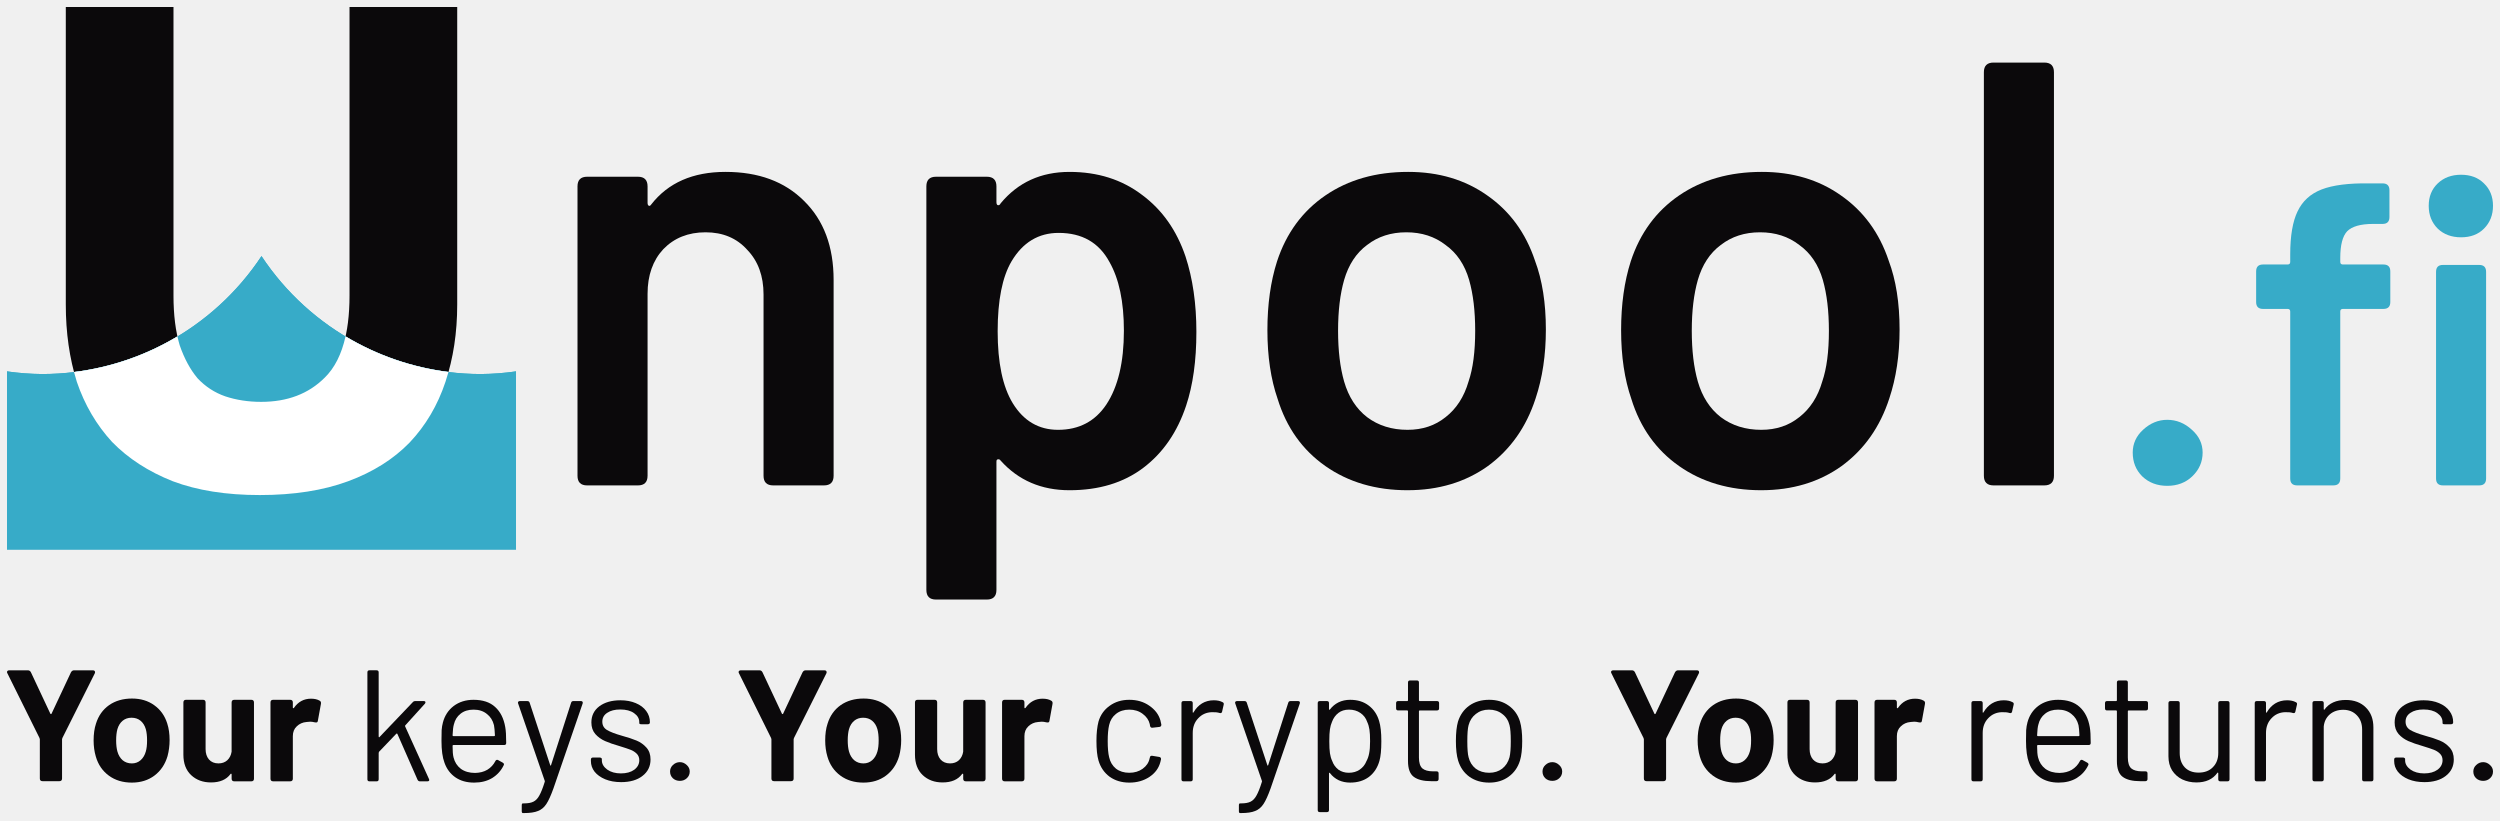
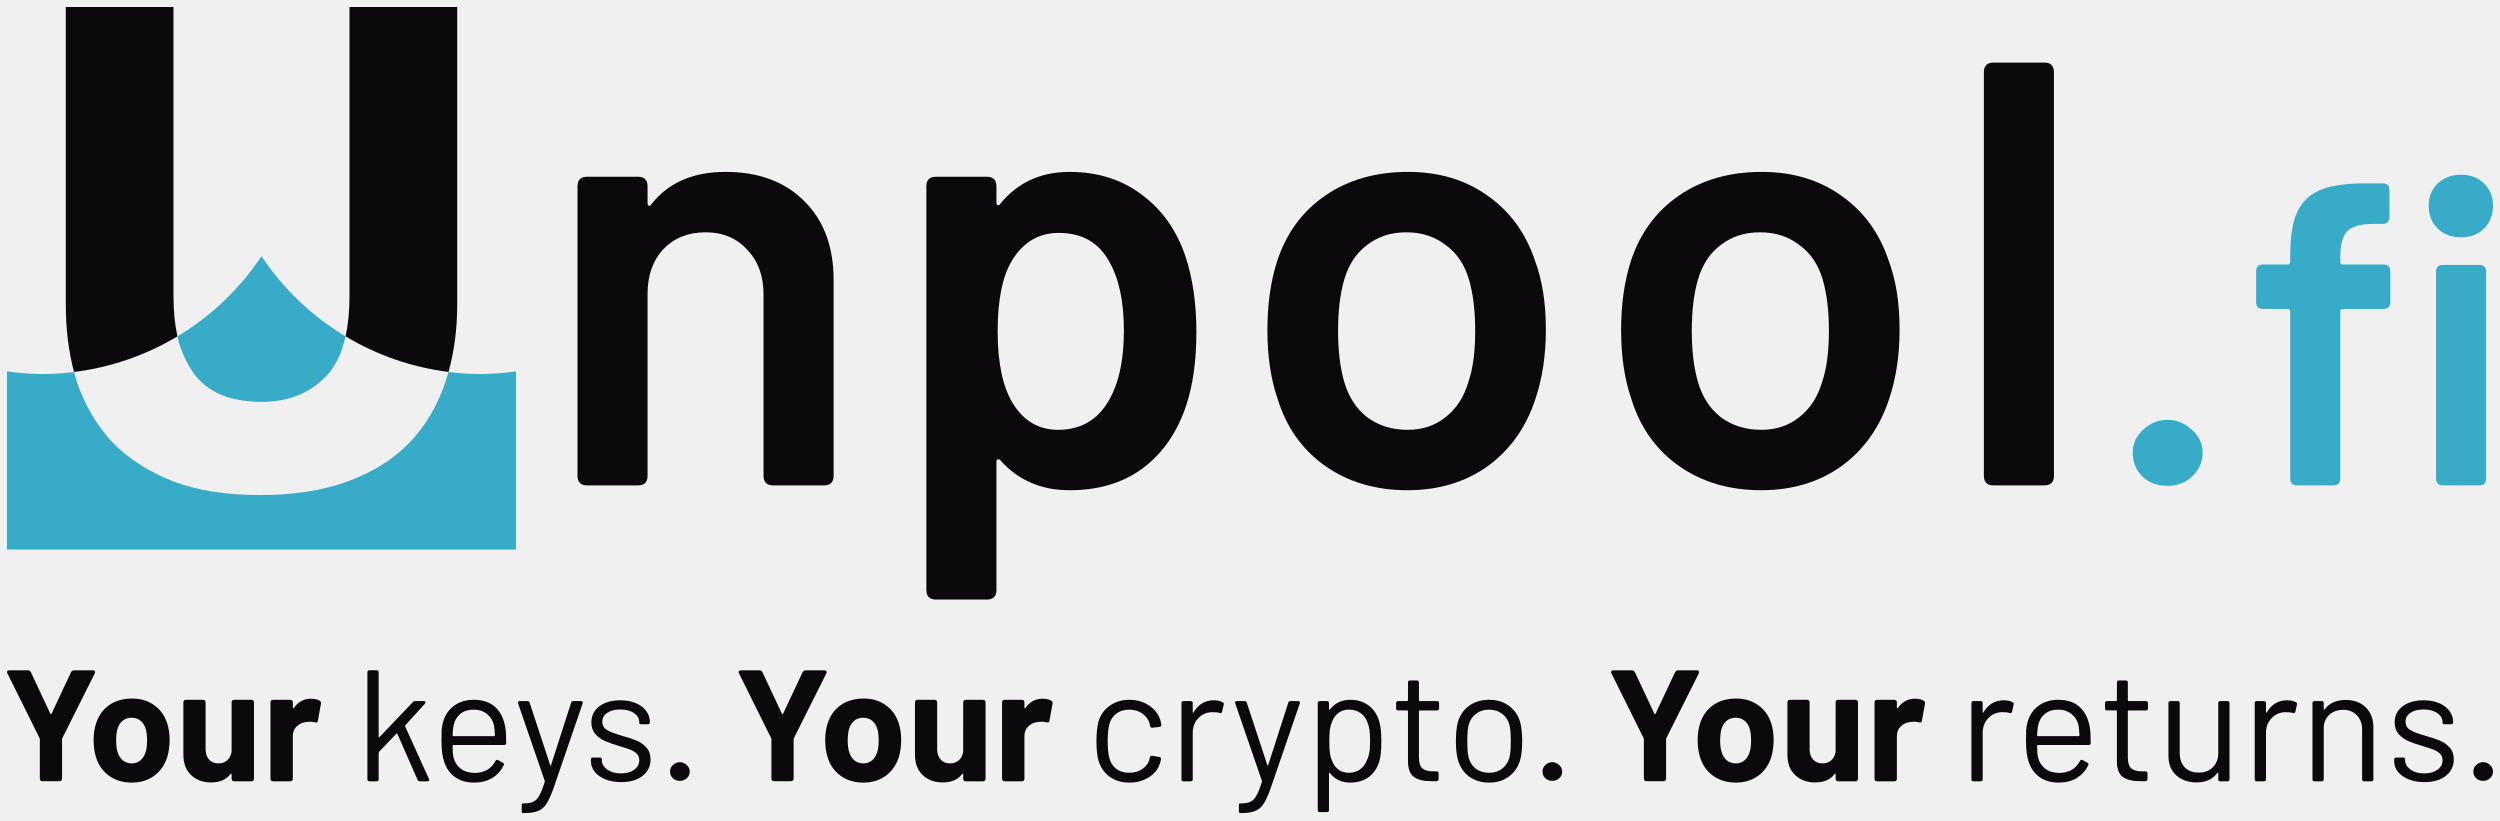
<svg xmlns="http://www.w3.org/2000/svg" width="357.207mm" height="117.173mm" viewBox="0 0 357.207 117.173" version="1.1" id="svg25743">
  <defs id="defs25740" />
-   <path d="m 37.117,70.736 q -7.2,0 -12.428,-1.973 -5.228,-2.071 -8.68,-5.622 -3.354,-3.65 -5.03,-8.581 -1.578,-5.03 -1.578,-11.047 V 1 h 15.387 v 41.23 q 0,4.143 0.888,7.102 0.986,2.86 2.565,4.735 1.677,1.775 3.945,2.565 2.367,0.789 5.129,0.789 5.622,0 9.075,-3.452 3.551,-3.452 3.551,-11.738 V 1 h 15.387 v 42.512 q 0,6.017 -1.677,11.047 -1.677,5.03 -5.129,8.68 -3.452,3.551 -8.779,5.524 -5.326,1.973 -12.625,1.973 z" style="font-size:98.636px;line-height:1.25;font-family:Ubuntu;-inkscape-font-specification:Ubuntu;letter-spacing:4.932px;stroke-width:0.273;fill:#0b090b;fill-opacity:1" id="path25942" />
  <path d="m 103.66,24.561 q 7.077,0 11.22,4.143 4.229,4.143 4.229,11.306 v 27.964 q 0,1.381 -1.381,1.381 h -7.25 q -1.381,0 -1.381,-1.381 v -25.892 q 0,-3.97 -2.33,-6.387 -2.244,-2.503 -5.955,-2.503 -3.711,0 -6.042,2.417 -2.244,2.417 -2.244,6.387 v 25.979 q 0,1.381 -1.381,1.381 h -7.25 q -1.381,0 -1.381,-1.381 V 26.633 q 0,-1.381 1.381,-1.381 h 7.25 q 1.381,0 1.381,1.381 v 2.33 q 0,0.345 0.173,0.432 0.173,0.086 0.345,-0.173 3.625,-4.661 10.616,-4.661 z" style="font-weight:600;font-size:86.307px;line-height:1.25;font-family:Barlow;-inkscape-font-specification:'Barlow Semi-Bold';letter-spacing:2.466px;stroke-width:0.273;fill:#0b090b;fill-opacity:1" id="path25944" />
  <path d="m 169.389,36.644 q 1.554,4.747 1.554,10.788 0,6.128 -1.467,10.53 -1.899,5.696 -6.128,8.89 -4.229,3.193 -10.53,3.193 -6.042,0 -9.839,-4.229 -0.173,-0.259 -0.432,-0.173 -0.173,0 -0.173,0.345 v 18.297 q 0,1.381 -1.381,1.381 h -7.25 q -1.381,0 -1.381,-1.381 V 26.633 q 0,-1.381 1.381,-1.381 h 7.25 q 1.381,0 1.381,1.381 v 2.244 q 0,0.345 0.173,0.432 0.259,0.086 0.432,-0.259 3.711,-4.488 9.839,-4.488 6.042,0 10.357,3.28 4.315,3.193 6.214,8.803 z m -11.306,21.145 q 2.503,-3.798 2.503,-10.53 0,-6.214 -2.071,-9.839 -2.244,-4.143 -7.25,-4.143 -4.315,0 -6.732,4.056 -1.985,3.366 -1.985,10.012 0,6.732 2.158,10.271 2.33,3.798 6.473,3.798 4.488,0 6.905,-3.625 z" style="font-weight:600;font-size:86.307px;line-height:1.25;font-family:Barlow;-inkscape-font-specification:'Barlow Semi-Bold';letter-spacing:2.466px;stroke-width:0.273;fill:#0b090b;fill-opacity:1" id="path25946" />
  <path d="m 201.113,70.045 q -6.818,0 -11.738,-3.452 -4.92,-3.452 -6.818,-9.58 -1.467,-4.229 -1.467,-9.839 0,-5.524 1.381,-9.839 1.985,-6.042 6.905,-9.408 4.92,-3.366 11.824,-3.366 6.559,0 11.306,3.366 4.833,3.366 6.818,9.321 1.554,4.143 1.554,9.839 0,5.437 -1.467,9.839 -1.985,6.128 -6.818,9.666 -4.833,3.452 -11.479,3.452 z m 0,-8.631 q 3.193,0 5.437,-1.812 2.33,-1.812 3.28,-5.092 0.949,-2.762 0.949,-7.25 0,-4.229 -0.863,-7.25 -0.949,-3.28 -3.366,-5.006 -2.33,-1.812 -5.61,-1.812 -3.28,0 -5.61,1.812 -2.33,1.726 -3.28,5.006 -0.863,3.021 -0.863,7.25 0,4.229 0.863,7.25 0.949,3.28 3.28,5.092 2.417,1.812 5.783,1.812 z" style="font-weight:600;font-size:86.307px;line-height:1.25;font-family:Barlow;-inkscape-font-specification:'Barlow Semi-Bold';letter-spacing:2.466px;stroke-width:0.273;fill:#0b090b;fill-opacity:1" id="path25948" />
  <path d="m 251.652,70.045 q -6.818,0 -11.738,-3.452 -4.92,-3.452 -6.818,-9.58 -1.467,-4.229 -1.467,-9.839 0,-5.524 1.381,-9.839 1.985,-6.042 6.905,-9.408 4.92,-3.366 11.824,-3.366 6.559,0 11.306,3.366 4.833,3.366 6.818,9.321 1.554,4.143 1.554,9.839 0,5.437 -1.467,9.839 -1.985,6.128 -6.818,9.666 -4.833,3.452 -11.479,3.452 z m 0,-8.631 q 3.193,0 5.437,-1.812 2.33,-1.812 3.28,-5.092 0.949,-2.762 0.949,-7.25 0,-4.229 -0.863,-7.25 -0.949,-3.28 -3.366,-5.006 -2.33,-1.812 -5.61,-1.812 -3.28,0 -5.61,1.812 -2.33,1.726 -3.28,5.006 -0.863,3.021 -0.863,7.25 0,4.229 0.863,7.25 0.949,3.28 3.28,5.092 2.417,1.812 5.783,1.812 z" style="font-weight:600;font-size:86.307px;line-height:1.25;font-family:Barlow;-inkscape-font-specification:'Barlow Semi-Bold';letter-spacing:2.466px;stroke-width:0.273;fill:#0b090b;fill-opacity:1" id="path25950" />
  <path d="m 284.843,69.355 q -1.381,0 -1.381,-1.381 V 10.321 q 0,-1.381 1.381,-1.381 h 7.25 q 1.381,0 1.381,1.381 v 57.653 q 0,1.381 -1.381,1.381 z" style="font-weight:600;font-size:86.307px;line-height:1.25;font-family:Barlow;-inkscape-font-specification:'Barlow Semi-Bold';letter-spacing:2.466px;stroke-width:0.273;fill:#0b090b;fill-opacity:1" id="path25952" />
  <path d="m 309.662,69.417 q -2.158,0 -3.576,-1.356 -1.356,-1.356 -1.356,-3.391 0,-1.911 1.48,-3.267 1.541,-1.418 3.452,-1.418 1.973,0 3.514,1.418 1.541,1.356 1.541,3.267 0,1.973 -1.48,3.391 -1.418,1.356 -3.576,1.356 z" style="font-size:61.648px;line-height:1.25;font-family:Ubuntu;-inkscape-font-specification:Ubuntu;letter-spacing:2.466px;fill:#37abc8;stroke-width:0.273" id="path25954" />
  <path d="m 340.548,37.791 q 0.986,0 0.986,0.986 v 4.377 q 0,0.986 -0.986,0.986 h -5.795 q -0.37,0 -0.37,0.37 v 23.858 q 0,0.986 -0.986,0.986 h -5.178 q -0.986,0 -0.986,-0.986 v -23.858 q 0,-0.37 -0.37,-0.37 h -3.514 q -0.986,0 -0.986,-0.986 v -4.377 q 0,-0.986 0.986,-0.986 h 3.514 q 0.37,0 0.37,-0.37 v -1.048 q 0,-4.007 1.048,-6.165 1.048,-2.219 3.452,-3.144 2.404,-0.925 6.781,-0.863 h 1.911 q 0.986,0 0.986,0.986 v 3.822 q 0,0.986 -0.986,0.986 h -1.356 q -2.651,0 -3.699,1.048 -0.986,1.048 -0.986,3.822 v 0.555 q 0,0.37 0.37,0.37 z m 11.097,-3.884 q -2.034,0 -3.329,-1.233 -1.295,-1.295 -1.295,-3.267 0,-1.973 1.295,-3.206 1.295,-1.233 3.329,-1.233 2.034,0 3.267,1.233 1.295,1.233 1.295,3.206 0,1.973 -1.295,3.267 -1.233,1.233 -3.267,1.233 z m -2.589,35.448 q -0.986,0 -0.986,-0.986 v -29.529 q 0,-0.986 0.986,-0.986 h 5.178 q 0.986,0 0.986,0.986 v 29.529 q 0,0.986 -0.986,0.986 z" style="font-size:61.648px;line-height:1.25;font-family:Ubuntu;-inkscape-font-specification:Ubuntu;letter-spacing:2.466px;fill:#37abc8;stroke-width:0.273" id="path25956" />
-   <path id="path144747-9" style="fill:#37abc8;fill-opacity:1;stroke-width:0.154" d="M 37.364,36.593 A 37.618,37.618 0 0 1 6.016,53.445 37.618,37.618 0 0 1 1,53.064 v 25.459 h 72.728 v -25.459 a 37.618,37.618 0 0 1 -5.016,0.381 37.618,37.618 0 0 1 -31.348,-16.852 z" />
-   <path id="path144749-3" style="font-weight:bold;font-size:105.833px;line-height:1.25;font-family:Ubuntu;-inkscape-font-specification:'Ubuntu Bold';fill:#ffffff;stroke-width:0.273" d="m 49.372,48.065 c -0.568,2.548 -1.56,4.519 -2.983,5.902 -2.302,2.302 -5.327,3.452 -9.075,3.452 -1.841,0 -3.551,-0.263 -5.129,-0.789 -1.512,-0.526 -2.828,-1.381 -3.945,-2.565 -1.052,-1.249 -1.907,-2.827 -2.565,-4.734 -0.121,-0.404 -0.226,-0.828 -0.323,-1.265 a 37.618,37.618 0 0 1 -14.778,5.087 c 0.125,0.474 0.259,0.943 0.404,1.405 1.118,3.288 2.795,6.149 5.031,8.582 2.302,2.367 5.195,4.241 8.68,5.622 3.485,1.315 7.628,1.973 12.428,1.973 4.866,0 9.074,-0.658 12.625,-1.973 3.551,-1.315 6.477,-3.156 8.779,-5.523 2.302,-2.433 4.011,-5.327 5.129,-8.68 0.155,-0.464 0.298,-0.935 0.431,-1.412 a 37.618,37.618 0 0 1 -14.709,-5.083 z" />
-   <path id="path889-6" style="fill:#37abc8;fill-opacity:1;stroke-width:0.154" d="M 37.364,36.593 A 37.618,37.618 0 0 1 6.016,53.445 37.618,37.618 0 0 1 1,53.064 v 25.459 h 72.728 v -25.459 a 37.618,37.618 0 0 1 -5.016,0.381 37.618,37.618 0 0 1 -31.348,-16.852 z" />
-   <path id="path891-2" style="font-weight:bold;font-size:105.833px;line-height:1.25;font-family:Ubuntu;-inkscape-font-specification:'Ubuntu Bold';fill:#ffffff;stroke-width:0.273" d="m 49.372,48.065 c -0.568,2.548 -1.56,4.519 -2.983,5.902 -2.302,2.302 -5.327,3.452 -9.075,3.452 -1.841,0 -3.551,-0.263 -5.129,-0.789 -1.512,-0.526 -2.828,-1.381 -3.945,-2.565 -1.052,-1.249 -1.907,-2.827 -2.565,-4.734 -0.121,-0.404 -0.226,-0.828 -0.323,-1.265 a 37.618,37.618 0 0 1 -14.778,5.087 c 0.125,0.474 0.259,0.943 0.404,1.405 1.118,3.288 2.795,6.149 5.031,8.582 2.302,2.367 5.195,4.241 8.68,5.622 3.485,1.315 7.628,1.973 12.428,1.973 4.866,0 9.074,-0.658 12.625,-1.973 3.551,-1.315 6.477,-3.156 8.779,-5.523 2.302,-2.433 4.011,-5.327 5.129,-8.68 0.155,-0.464 0.298,-0.935 0.431,-1.412 a 37.618,37.618 0 0 1 -14.709,-5.083 z" />
  <path d="m 6.077,111.617 q -0.385,0 -0.385,-0.385 v -5.598 l -0.045,-0.181 -4.578,-9.225 q -0.068,-0.113 -0.068,-0.204 0,-0.113 0.091,-0.181 0.091,-0.068 0.249,-0.068 h 2.629 q 0.317,0 0.453,0.295 l 2.765,5.893 q 0.045,0.068 0.091,0.068 0.068,0 0.091,-0.068 l 2.765,-5.893 q 0.159,-0.295 0.453,-0.295 h 2.652 q 0.34,0 0.34,0.272 0,0.113 -0.045,0.181 l -4.624,9.225 -0.045,0.181 v 5.598 q 0,0.385 -0.385,0.385 z" style="font-weight:bold;font-size:22.665px;line-height:1.25;font-family:Barlow;-inkscape-font-specification:Barlow;stroke-width:0.567;fill:#0b090b;fill-opacity:1" id="path25877" />
  <path d="m 18.838,111.821 q -1.927,0 -3.286,-0.997 -1.36,-0.997 -1.859,-2.72 -0.317,-1.065 -0.317,-2.312 0,-1.383 0.34,-2.402 0.521,-1.677 1.859,-2.629 1.36,-0.952 3.286,-0.952 1.859,0 3.173,0.952 1.337,0.952 1.859,2.606 0.34,1.043 0.34,2.38 0,1.179 -0.295,2.289 -0.521,1.768 -1.881,2.788 -1.337,0.997 -3.218,0.997 z m 0,-2.742 q 0.725,0 1.247,-0.453 0.521,-0.453 0.748,-1.247 0.181,-0.612 0.181,-1.587 0,-0.952 -0.181,-1.609 -0.227,-0.771 -0.748,-1.201 -0.521,-0.431 -1.292,-0.431 -0.748,0 -1.269,0.431 -0.521,0.431 -0.748,1.201 -0.181,0.657 -0.181,1.609 0,0.929 0.181,1.587 0.227,0.793 0.748,1.247 0.544,0.453 1.315,0.453 z" style="font-weight:bold;font-size:22.665px;line-height:1.25;font-family:Barlow;-inkscape-font-specification:Barlow;stroke-width:0.567;fill:#0b090b;fill-opacity:1" id="path25879" />
  <path d="m 33.094,100.375 q 0,-0.385 0.385,-0.385 h 2.425 q 0.385,0 0.385,0.385 v 10.879 q 0,0.385 -0.385,0.385 h -2.425 q -0.385,0 -0.385,-0.385 v -0.612 q 0,-0.091 -0.068,-0.091 -0.045,-0.023 -0.091,0.045 -0.884,1.201 -2.788,1.201 -1.723,0 -2.833,-1.043 -1.111,-1.043 -1.111,-2.924 v -7.457 q 0,-0.385 0.385,-0.385 h 2.402 q 0.385,0 0.385,0.385 v 6.664 q 0,0.907 0.476,1.473 0.499,0.567 1.36,0.567 0.771,0 1.269,-0.453 0.499,-0.476 0.612,-1.224 z" style="font-weight:bold;font-size:22.665px;line-height:1.25;font-family:Barlow;-inkscape-font-specification:Barlow;stroke-width:0.567;fill:#0b090b;fill-opacity:1" id="path25881" />
  <path d="m 44.449,99.831 q 0.725,0 1.201,0.272 0.272,0.136 0.204,0.476 l -0.431,2.38 q -0.023,0.204 -0.136,0.249 -0.091,0.045 -0.317,0 -0.363,-0.091 -0.657,-0.091 -0.159,0 -0.521,0.045 -0.816,0.068 -1.383,0.612 -0.567,0.521 -0.567,1.405 v 6.074 q 0,0.385 -0.385,0.385 h -2.425 q -0.385,0 -0.385,-0.385 v -10.879 q 0,-0.385 0.385,-0.385 h 2.425 q 0.385,0 0.385,0.385 v 0.703 q 0,0.091 0.045,0.113 0.045,0.023 0.113,-0.045 0.907,-1.315 2.448,-1.315 z" style="font-weight:bold;font-size:22.665px;line-height:1.25;font-family:Barlow;-inkscape-font-specification:Barlow;stroke-width:0.567;fill:#0b090b;fill-opacity:1" id="path25883" />
  <path d="m 52.79,111.64 q -0.295,0 -0.295,-0.295 V 96.069 q 0,-0.295 0.295,-0.295 h 1.02 q 0.295,0 0.295,0.295 v 9.157 q 0,0.068 0.045,0.113 0.045,0.023 0.091,-0.045 l 4.737,-4.964 q 0.136,-0.159 0.363,-0.159 h 1.201 q 0.249,0 0.249,0.181 0,0.068 -0.068,0.181 l -2.81,3.105 q -0.068,0.068 -0.023,0.159 l 3.4,7.502 q 0.045,0.091 0.045,0.136 0,0.204 -0.272,0.204 h -1.065 q -0.227,0 -0.34,-0.227 l -2.878,-6.55 q -0.023,-0.045 -0.068,-0.045 -0.045,-0.023 -0.091,0.023 l -2.47,2.584 q -0.045,0.091 -0.045,0.159 v 3.762 q 0,0.295 -0.295,0.295 z" id="path25885" style="font-size:22.665px;line-height:1.25;font-family:Barlow;-inkscape-font-specification:Barlow;stroke-width:0.567;fill:#0b090b;fill-opacity:1" />
  <path d="m 67.885,110.439 q 1.02,-0.023 1.745,-0.453 0.748,-0.453 1.156,-1.247 0.045,-0.113 0.159,-0.159 0.113,-0.045 0.227,0.023 l 0.657,0.363 q 0.272,0.159 0.136,0.385 -0.544,1.133 -1.632,1.813 -1.088,0.657 -2.584,0.657 -1.587,0 -2.674,-0.748 -1.088,-0.748 -1.564,-2.085 -0.431,-1.133 -0.431,-3.128 0,-0.975 0.023,-1.541 0.045,-0.589 0.181,-1.088 0.385,-1.473 1.541,-2.357 1.179,-0.884 2.833,-0.884 1.972,0 3.082,1.02 1.133,1.02 1.451,2.878 0.136,0.725 0.136,2.267 0,0.295 -0.295,0.295 h -7.253 q -0.113,0 -0.113,0.113 0,1.133 0.136,1.655 0.249,1.02 1.043,1.632 0.816,0.589 2.04,0.589 z m -0.227,-9.043 q -1.133,0 -1.859,0.589 -0.725,0.567 -0.952,1.541 -0.136,0.453 -0.181,1.541 0,0.113 0.113,0.113 h 5.825 q 0.113,0 0.113,-0.113 -0.045,-0.997 -0.136,-1.451 -0.249,-1.02 -1.02,-1.609 -0.748,-0.612 -1.904,-0.612 z" id="path25887" style="font-size:22.665px;line-height:1.25;font-family:Barlow;-inkscape-font-specification:Barlow;stroke-width:0.567;fill:#0b090b;fill-opacity:1" />
  <path d="m 74.707,116.173 q -0.159,0 -0.159,-0.295 v -0.793 q 0,-0.295 0.159,-0.295 h 0.159 q 0.884,0 1.36,-0.249 0.499,-0.249 0.839,-0.884 0.363,-0.635 0.771,-1.949 0.023,-0.045 0,-0.136 l -3.808,-11.061 q -0.023,-0.045 -0.023,-0.113 0,-0.091 0.068,-0.159 0.091,-0.068 0.204,-0.068 h 1.065 q 0.272,0 0.34,0.249 l 2.924,8.885 q 0.023,0.091 0.068,0.091 0.045,0 0.068,-0.091 l 2.856,-8.885 q 0.068,-0.249 0.317,-0.249 h 1.088 q 0.159,0 0.227,0.091 0.068,0.091 0.023,0.249 l -4.17,12.126 q -0.544,1.519 -1.02,2.244 -0.476,0.725 -1.201,0.997 -0.703,0.295 -1.995,0.295 z" id="path25889" style="font-size:22.665px;line-height:1.25;font-family:Barlow;-inkscape-font-specification:Barlow;stroke-width:0.567;fill:#0b090b;fill-opacity:1" />
  <path d="m 88.737,111.753 q -1.269,0 -2.267,-0.408 -0.975,-0.408 -1.519,-1.088 -0.521,-0.68 -0.521,-1.519 v -0.204 q 0,-0.295 0.295,-0.295 h 0.975 q 0.136,0 0.204,0.068 0.091,0.045 0.091,0.136 v 0.204 q 0,0.748 0.771,1.315 0.771,0.544 1.949,0.544 1.179,0 1.904,-0.521 0.725,-0.544 0.725,-1.36 0,-0.567 -0.363,-0.929 -0.363,-0.363 -0.884,-0.567 -0.521,-0.204 -1.564,-0.521 -1.269,-0.363 -2.085,-0.725 -0.816,-0.363 -1.383,-0.997 -0.567,-0.657 -0.567,-1.655 0,-1.451 1.133,-2.312 1.156,-0.861 3.014,-0.861 1.247,0 2.199,0.408 0.975,0.408 1.496,1.133 0.521,0.703 0.521,1.587 0,0.295 -0.295,0.295 h -0.929 q -0.295,0 -0.295,-0.159 v -0.136 q 0,-0.771 -0.748,-1.292 -0.725,-0.521 -1.972,-0.521 -1.156,0 -1.859,0.476 -0.703,0.453 -0.703,1.269 0,0.771 0.657,1.179 0.68,0.408 2.108,0.816 1.315,0.363 2.131,0.703 0.816,0.34 1.405,0.997 0.589,0.657 0.589,1.7 0,1.473 -1.156,2.357 -1.133,0.884 -3.06,0.884 z" id="path25891" style="font-size:22.665px;line-height:1.25;font-family:Barlow;-inkscape-font-specification:Barlow;stroke-width:0.567;fill:#0b090b;fill-opacity:1" />
  <path d="m 97.145,111.572 q -0.612,0 -1.02,-0.385 -0.385,-0.385 -0.385,-0.952 0,-0.544 0.408,-0.929 0.431,-0.408 0.997,-0.408 0.544,0 0.975,0.408 0.431,0.385 0.431,0.929 0,0.567 -0.408,0.952 -0.408,0.385 -0.997,0.385 z" id="path25893" style="font-size:22.665px;line-height:1.25;font-family:Barlow;-inkscape-font-specification:Barlow;stroke-width:0.567;fill:#0b090b;fill-opacity:1" />
  <path d="m 110.608,111.617 q -0.385,0 -0.385,-0.385 v -5.598 l -0.045,-0.181 -4.578,-9.225 q -0.068,-0.113 -0.068,-0.204 0,-0.113 0.091,-0.181 0.091,-0.068 0.249,-0.068 h 2.629 q 0.317,0 0.453,0.295 l 2.765,5.893 q 0.045,0.068 0.091,0.068 0.068,0 0.091,-0.068 l 2.765,-5.893 q 0.159,-0.295 0.453,-0.295 h 2.652 q 0.34,0 0.34,0.272 0,0.113 -0.045,0.181 l -4.624,9.225 -0.045,0.181 v 5.598 q 0,0.385 -0.385,0.385 z" style="font-weight:bold;font-size:22.665px;line-height:1.25;font-family:Barlow;-inkscape-font-specification:Barlow;stroke-width:0.567;fill:#0b090b;fill-opacity:1" id="path25895" />
  <path d="m 123.369,111.821 q -1.927,0 -3.286,-0.997 -1.36,-0.997 -1.859,-2.72 -0.317,-1.065 -0.317,-2.312 0,-1.383 0.34,-2.402 0.521,-1.677 1.859,-2.629 1.36,-0.952 3.286,-0.952 1.859,0 3.173,0.952 1.337,0.952 1.859,2.606 0.34,1.043 0.34,2.38 0,1.179 -0.295,2.289 -0.521,1.768 -1.881,2.788 -1.337,0.997 -3.218,0.997 z m 0,-2.742 q 0.725,0 1.247,-0.453 0.521,-0.453 0.748,-1.247 0.181,-0.612 0.181,-1.587 0,-0.952 -0.181,-1.609 -0.227,-0.771 -0.748,-1.201 -0.521,-0.431 -1.292,-0.431 -0.748,0 -1.269,0.431 -0.521,0.431 -0.748,1.201 -0.181,0.657 -0.181,1.609 0,0.929 0.181,1.587 0.227,0.793 0.748,1.247 0.544,0.453 1.315,0.453 z" style="font-weight:bold;font-size:22.665px;line-height:1.25;font-family:Barlow;-inkscape-font-specification:Barlow;stroke-width:0.567;fill:#0b090b;fill-opacity:1" id="path25897" />
  <path d="m 137.625,100.375 q 0,-0.385 0.385,-0.385 h 2.425 q 0.385,0 0.385,0.385 v 10.879 q 0,0.385 -0.385,0.385 h -2.425 q -0.385,0 -0.385,-0.385 v -0.612 q 0,-0.091 -0.068,-0.091 -0.045,-0.023 -0.091,0.045 -0.884,1.201 -2.788,1.201 -1.723,0 -2.833,-1.043 -1.111,-1.043 -1.111,-2.924 v -7.457 q 0,-0.385 0.385,-0.385 h 2.402 q 0.385,0 0.385,0.385 v 6.664 q 0,0.907 0.476,1.473 0.499,0.567 1.36,0.567 0.771,0 1.269,-0.453 0.499,-0.476 0.612,-1.224 z" style="font-weight:bold;font-size:22.665px;line-height:1.25;font-family:Barlow;-inkscape-font-specification:Barlow;stroke-width:0.567;fill:#0b090b;fill-opacity:1" id="path25899" />
  <path d="m 148.98,99.831 q 0.725,0 1.201,0.272 0.272,0.136 0.204,0.476 l -0.431,2.38 q -0.023,0.204 -0.136,0.249 -0.091,0.045 -0.317,0 -0.363,-0.091 -0.657,-0.091 -0.159,0 -0.521,0.045 -0.816,0.068 -1.383,0.612 -0.567,0.521 -0.567,1.405 v 6.074 q 0,0.385 -0.385,0.385 h -2.425 q -0.385,0 -0.385,-0.385 v -10.879 q 0,-0.385 0.385,-0.385 h 2.425 q 0.385,0 0.385,0.385 v 0.703 q 0,0.091 0.045,0.113 0.045,0.023 0.113,-0.045 0.907,-1.315 2.448,-1.315 z" style="font-weight:bold;font-size:22.665px;line-height:1.25;font-family:Barlow;-inkscape-font-specification:Barlow;stroke-width:0.567;fill:#0b090b;fill-opacity:1" id="path25901" />
  <path d="m 161.355,111.821 q -1.632,0 -2.81,-0.839 -1.156,-0.861 -1.587,-2.312 -0.295,-0.997 -0.295,-2.81 0,-1.632 0.295,-2.765 0.408,-1.405 1.587,-2.244 1.179,-0.861 2.81,-0.861 1.655,0 2.856,0.839 1.224,0.839 1.587,2.085 0.091,0.317 0.136,0.612 v 0.045 q 0,0.249 -0.272,0.295 l -0.997,0.113 h -0.068 q -0.204,0 -0.272,-0.249 0,-0.091 -0.045,-0.272 -0.204,-0.861 -0.997,-1.451 -0.793,-0.612 -1.927,-0.612 -1.133,0 -1.904,0.612 -0.748,0.589 -0.975,1.587 -0.204,0.861 -0.204,2.289 0,1.496 0.204,2.312 0.227,1.02 0.975,1.632 0.771,0.589 1.904,0.589 1.111,0 1.904,-0.567 0.816,-0.589 0.997,-1.473 0.023,-0.045 0.023,-0.113 l 0.023,-0.023 q 0.023,-0.295 0.34,-0.249 l 0.975,0.159 q 0.295,0.045 0.272,0.34 l -0.091,0.385 q -0.34,1.315 -1.564,2.131 -1.224,0.816 -2.878,0.816 z" id="path25903" style="font-size:22.665px;line-height:1.25;font-family:Barlow;-inkscape-font-specification:Barlow;stroke-width:0.567;fill:#0b090b;fill-opacity:1" />
  <path d="m 173.436,100.058 q 0.748,0 1.247,0.272 0.227,0.091 0.159,0.363 l -0.227,0.997 q -0.068,0.272 -0.363,0.181 -0.431,-0.136 -1.111,-0.113 -1.179,0.045 -1.949,0.884 -0.771,0.816 -0.771,2.085 v 6.618 q 0,0.295 -0.295,0.295 h -1.02 q -0.295,0 -0.295,-0.295 v -10.879 q 0,-0.295 0.295,-0.295 h 1.02 q 0.295,0 0.295,0.295 v 1.269 q 0,0.091 0.023,0.113 0.045,0 0.091,-0.068 0.476,-0.816 1.201,-1.269 0.748,-0.453 1.7,-0.453 z" id="path25905" style="font-size:22.665px;line-height:1.25;font-family:Barlow;-inkscape-font-specification:Barlow;stroke-width:0.567;fill:#0b090b;fill-opacity:1" />
  <path d="m 177.175,116.173 q -0.159,0 -0.159,-0.295 v -0.793 q 0,-0.295 0.159,-0.295 h 0.159 q 0.884,0 1.36,-0.249 0.499,-0.249 0.839,-0.884 0.363,-0.635 0.771,-1.949 0.023,-0.045 0,-0.136 l -3.808,-11.061 q -0.023,-0.045 -0.023,-0.113 0,-0.091 0.068,-0.159 0.091,-0.068 0.204,-0.068 h 1.065 q 0.272,0 0.34,0.249 l 2.924,8.885 q 0.023,0.091 0.068,0.091 0.045,0 0.068,-0.091 l 2.856,-8.885 q 0.068,-0.249 0.317,-0.249 h 1.088 q 0.159,0 0.227,0.091 0.068,0.091 0.023,0.249 l -4.17,12.126 q -0.544,1.519 -1.02,2.244 -0.476,0.725 -1.201,0.997 -0.703,0.295 -1.995,0.295 z" id="path25907" style="font-size:22.665px;line-height:1.25;font-family:Barlow;-inkscape-font-specification:Barlow;stroke-width:0.567;fill:#0b090b;fill-opacity:1" />
  <path d="m 197.053,103.027 q 0.317,1.02 0.317,2.878 0,1.881 -0.272,2.81 -0.408,1.451 -1.496,2.289 -1.088,0.816 -2.697,0.816 -0.884,0 -1.632,-0.34 -0.748,-0.363 -1.247,-1.02 -0.045,-0.068 -0.091,-0.045 -0.045,0.023 -0.045,0.091 v 5.236 q 0,0.295 -0.295,0.295 h -1.02 q -0.295,0 -0.295,-0.295 v -15.276 q 0,-0.295 0.295,-0.295 h 1.02 q 0.295,0 0.295,0.295 v 0.861 q 0,0.068 0.045,0.091 0.045,0 0.091,-0.045 0.499,-0.657 1.224,-1.02 0.748,-0.363 1.655,-0.363 1.587,0 2.652,0.816 1.088,0.816 1.496,2.221 z m -1.813,5.734 q 0.272,-0.499 0.385,-1.111 0.136,-0.635 0.136,-1.745 0,-1.065 -0.091,-1.655 -0.091,-0.612 -0.317,-1.088 -0.272,-0.816 -0.975,-1.292 -0.68,-0.476 -1.632,-0.476 -0.907,0 -1.519,0.476 -0.612,0.476 -0.907,1.269 -0.204,0.453 -0.295,1.065 -0.091,0.612 -0.091,1.7 0,1.088 0.091,1.723 0.091,0.612 0.317,1.088 0.272,0.771 0.884,1.247 0.635,0.453 1.496,0.453 0.907,0 1.564,-0.453 0.657,-0.453 0.952,-1.201 z" id="path25909" style="font-size:22.665px;line-height:1.25;font-family:Barlow;-inkscape-font-specification:Barlow;stroke-width:0.567;fill:#0b090b;fill-opacity:1" />
  <path d="m 205.62,101.214 q 0,0.295 -0.295,0.295 h -2.47 q -0.113,0 -0.113,0.113 v 6.618 q 0,1.088 0.476,1.541 0.499,0.431 1.541,0.431 h 0.499 q 0.295,0 0.295,0.295 v 0.793 q 0,0.295 -0.295,0.317 h -0.771 q -1.632,0 -2.47,-0.612 -0.839,-0.612 -0.839,-2.267 v -7.117 q 0,-0.113 -0.113,-0.113 h -1.292 q -0.295,0 -0.295,-0.295 v -0.748 q 0,-0.295 0.295,-0.295 h 1.292 q 0.113,0 0.113,-0.113 v -2.538 q 0,-0.295 0.295,-0.295 h 0.975 q 0.295,0 0.295,0.295 V 100.058 q 0,0.113 0.113,0.113 h 2.47 q 0.295,0 0.295,0.295 z" id="path25911" style="font-size:22.665px;line-height:1.25;font-family:Barlow;-inkscape-font-specification:Barlow;stroke-width:0.567;fill:#0b090b;fill-opacity:1" />
  <path d="m 212.782,111.821 q -1.655,0 -2.833,-0.839 -1.156,-0.839 -1.609,-2.312 -0.317,-1.043 -0.317,-2.788 0,-1.723 0.295,-2.765 0.453,-1.451 1.609,-2.289 1.179,-0.839 2.856,-0.839 1.632,0 2.788,0.839 1.179,0.839 1.609,2.267 0.317,1.088 0.317,2.788 0,1.745 -0.317,2.788 -0.453,1.473 -1.632,2.312 -1.156,0.839 -2.765,0.839 z m 0,-1.405 q 1.088,0 1.859,-0.589 0.771,-0.612 1.043,-1.632 0.181,-0.725 0.181,-2.289 0,-1.632 -0.181,-2.289 -0.249,-1.02 -1.043,-1.609 -0.771,-0.612 -1.904,-0.612 -1.088,0 -1.859,0.612 -0.771,0.589 -1.043,1.609 -0.181,0.657 -0.181,2.289 0,1.632 0.181,2.289 0.249,1.02 1.02,1.632 0.793,0.589 1.927,0.589 z" id="path25913" style="font-size:22.665px;line-height:1.25;font-family:Barlow;-inkscape-font-specification:Barlow;stroke-width:0.567;fill:#0b090b;fill-opacity:1" />
  <path d="m 221.803,111.572 q -0.612,0 -1.02,-0.385 -0.385,-0.385 -0.385,-0.952 0,-0.544 0.408,-0.929 0.431,-0.408 0.997,-0.408 0.544,0 0.975,0.408 0.431,0.385 0.431,0.929 0,0.567 -0.408,0.952 -0.408,0.385 -0.997,0.385 z" id="path25915" style="font-size:22.665px;line-height:1.25;font-family:Barlow;-inkscape-font-specification:Barlow;stroke-width:0.567;fill:#0b090b;fill-opacity:1" />
  <path d="m 235.266,111.617 q -0.385,0 -0.385,-0.385 v -5.598 l -0.045,-0.181 -4.578,-9.225 q -0.068,-0.113 -0.068,-0.204 0,-0.113 0.091,-0.181 0.091,-0.068 0.249,-0.068 h 2.629 q 0.317,0 0.453,0.295 l 2.765,5.893 q 0.045,0.068 0.091,0.068 0.068,0 0.091,-0.068 l 2.765,-5.893 q 0.159,-0.295 0.453,-0.295 h 2.652 q 0.34,0 0.34,0.272 0,0.113 -0.045,0.181 l -4.624,9.225 -0.045,0.181 v 5.598 q 0,0.385 -0.385,0.385 z" style="font-weight:bold;font-size:22.665px;line-height:1.25;font-family:Barlow;-inkscape-font-specification:Barlow;stroke-width:0.567;fill:#0b090b;fill-opacity:1" id="path25917" />
  <path d="m 248.026,111.821 q -1.927,0 -3.286,-0.997 -1.36,-0.997 -1.859,-2.72 -0.317,-1.065 -0.317,-2.312 0,-1.383 0.34,-2.402 0.521,-1.677 1.859,-2.629 1.36,-0.952 3.286,-0.952 1.859,0 3.173,0.952 1.337,0.952 1.859,2.606 0.34,1.043 0.34,2.38 0,1.179 -0.295,2.289 -0.521,1.768 -1.881,2.788 -1.337,0.997 -3.218,0.997 z m 0,-2.742 q 0.725,0 1.247,-0.453 0.521,-0.453 0.748,-1.247 0.181,-0.612 0.181,-1.587 0,-0.952 -0.181,-1.609 -0.227,-0.771 -0.748,-1.201 -0.521,-0.431 -1.292,-0.431 -0.748,0 -1.269,0.431 -0.521,0.431 -0.748,1.201 -0.181,0.657 -0.181,1.609 0,0.929 0.181,1.587 0.227,0.793 0.748,1.247 0.544,0.453 1.315,0.453 z" style="font-weight:bold;font-size:22.665px;line-height:1.25;font-family:Barlow;-inkscape-font-specification:Barlow;stroke-width:0.567;fill:#0b090b;fill-opacity:1" id="path25919" />
  <path d="m 262.283,100.375 q 0,-0.385 0.385,-0.385 h 2.425 q 0.385,0 0.385,0.385 v 10.879 q 0,0.385 -0.385,0.385 h -2.425 q -0.385,0 -0.385,-0.385 v -0.612 q 0,-0.091 -0.068,-0.091 -0.045,-0.023 -0.091,0.045 -0.884,1.201 -2.788,1.201 -1.723,0 -2.833,-1.043 -1.111,-1.043 -1.111,-2.924 v -7.457 q 0,-0.385 0.385,-0.385 h 2.402 q 0.385,0 0.385,0.385 v 6.664 q 0,0.907 0.476,1.473 0.499,0.567 1.36,0.567 0.771,0 1.269,-0.453 0.499,-0.476 0.612,-1.224 z" style="font-weight:bold;font-size:22.665px;line-height:1.25;font-family:Barlow;-inkscape-font-specification:Barlow;stroke-width:0.567;fill:#0b090b;fill-opacity:1" id="path25921" />
  <path d="m 273.638,99.831 q 0.725,0 1.201,0.272 0.272,0.136 0.204,0.476 l -0.431,2.38 q -0.023,0.204 -0.136,0.249 -0.091,0.045 -0.317,0 -0.363,-0.091 -0.657,-0.091 -0.159,0 -0.521,0.045 -0.816,0.068 -1.383,0.612 -0.567,0.521 -0.567,1.405 v 6.074 q 0,0.385 -0.385,0.385 h -2.425 q -0.385,0 -0.385,-0.385 v -10.879 q 0,-0.385 0.385,-0.385 h 2.425 q 0.385,0 0.385,0.385 v 0.703 q 0,0.091 0.045,0.113 0.045,0.023 0.113,-0.045 0.907,-1.315 2.448,-1.315 z" style="font-weight:bold;font-size:22.665px;line-height:1.25;font-family:Barlow;-inkscape-font-specification:Barlow;stroke-width:0.567;fill:#0b090b;fill-opacity:1" id="path25923" />
  <path d="m 286.308,100.058 q 0.748,0 1.247,0.272 0.227,0.091 0.159,0.363 l -0.227,0.997 q -0.068,0.272 -0.363,0.181 -0.431,-0.136 -1.111,-0.113 -1.179,0.045 -1.949,0.884 -0.771,0.816 -0.771,2.085 v 6.618 q 0,0.295 -0.295,0.295 h -1.02 q -0.295,0 -0.295,-0.295 v -10.879 q 0,-0.295 0.295,-0.295 h 1.02 q 0.295,0 0.295,0.295 v 1.269 q 0,0.091 0.023,0.113 0.045,0 0.091,-0.068 0.476,-0.816 1.201,-1.269 0.748,-0.453 1.7,-0.453 z" id="path25925" style="font-size:22.665px;line-height:1.25;font-family:Barlow;-inkscape-font-specification:Barlow;stroke-width:0.567;fill:#0b090b;fill-opacity:1" />
  <path d="m 294.286,110.439 q 1.02,-0.023 1.745,-0.453 0.748,-0.453 1.156,-1.247 0.045,-0.113 0.159,-0.159 0.113,-0.045 0.227,0.023 l 0.657,0.363 q 0.272,0.159 0.136,0.385 -0.544,1.133 -1.632,1.813 -1.088,0.657 -2.584,0.657 -1.587,0 -2.674,-0.748 -1.088,-0.748 -1.564,-2.085 -0.431,-1.133 -0.431,-3.128 0,-0.975 0.023,-1.541 0.045,-0.589 0.181,-1.088 0.385,-1.473 1.541,-2.357 1.179,-0.884 2.833,-0.884 1.972,0 3.082,1.02 1.133,1.02 1.451,2.878 0.136,0.725 0.136,2.267 0,0.295 -0.295,0.295 h -7.253 q -0.113,0 -0.113,0.113 0,1.133 0.136,1.655 0.249,1.02 1.043,1.632 0.816,0.589 2.04,0.589 z m -0.227,-9.043 q -1.133,0 -1.859,0.589 -0.725,0.567 -0.952,1.541 -0.136,0.453 -0.181,1.541 0,0.113 0.113,0.113 h 5.825 q 0.113,0 0.113,-0.113 -0.045,-0.997 -0.136,-1.451 -0.249,-1.02 -1.02,-1.609 -0.748,-0.612 -1.904,-0.612 z" id="path25927" style="font-size:22.665px;line-height:1.25;font-family:Barlow;-inkscape-font-specification:Barlow;stroke-width:0.567;fill:#0b090b;fill-opacity:1" />
  <path d="m 306.91,101.214 q 0,0.295 -0.295,0.295 h -2.47 q -0.113,0 -0.113,0.113 v 6.618 q 0,1.088 0.476,1.541 0.499,0.431 1.541,0.431 h 0.499 q 0.295,0 0.295,0.295 v 0.793 q 0,0.295 -0.295,0.317 h -0.771 q -1.632,0 -2.47,-0.612 -0.839,-0.612 -0.839,-2.267 v -7.117 q 0,-0.113 -0.113,-0.113 h -1.292 q -0.295,0 -0.295,-0.295 v -0.748 q 0,-0.295 0.295,-0.295 h 1.292 q 0.113,0 0.113,-0.113 v -2.538 q 0,-0.295 0.295,-0.295 h 0.975 q 0.295,0 0.295,0.295 V 100.058 q 0,0.113 0.113,0.113 h 2.47 q 0.295,0 0.295,0.295 z" id="path25929" style="font-size:22.665px;line-height:1.25;font-family:Barlow;-inkscape-font-specification:Barlow;stroke-width:0.567;fill:#0b090b;fill-opacity:1" />
  <path d="m 316.951,100.466 q 0,-0.295 0.295,-0.295 h 1.02 q 0.295,0 0.295,0.295 v 10.879 q 0,0.295 -0.295,0.295 h -1.02 q -0.295,0 -0.295,-0.295 v -0.861 q 0,-0.068 -0.045,-0.091 -0.045,-0.023 -0.091,0.045 -0.975,1.36 -2.992,1.36 -1.088,0 -2.017,-0.431 -0.907,-0.453 -1.451,-1.292 -0.521,-0.839 -0.521,-2.017 v -7.593 q 0,-0.295 0.295,-0.295 h 1.02 q 0.295,0 0.295,0.295 v 7.117 q 0,1.292 0.725,2.063 0.725,0.748 1.972,0.748 1.292,0 2.04,-0.771 0.771,-0.771 0.771,-2.04 z" id="path25931" style="font-size:22.665px;line-height:1.25;font-family:Barlow;-inkscape-font-specification:Barlow;stroke-width:0.567;fill:#0b090b;fill-opacity:1" />
  <path d="m 326.787,100.058 q 0.748,0 1.247,0.272 0.227,0.091 0.159,0.363 l -0.227,0.997 q -0.068,0.272 -0.363,0.181 -0.431,-0.136 -1.111,-0.113 -1.179,0.045 -1.949,0.884 -0.771,0.816 -0.771,2.085 v 6.618 q 0,0.295 -0.295,0.295 h -1.02 q -0.295,0 -0.295,-0.295 v -10.879 q 0,-0.295 0.295,-0.295 h 1.02 q 0.295,0 0.295,0.295 v 1.269 q 0,0.091 0.023,0.113 0.045,0 0.091,-0.068 0.476,-0.816 1.201,-1.269 0.748,-0.453 1.7,-0.453 z" id="path25933" style="font-size:22.665px;line-height:1.25;font-family:Barlow;-inkscape-font-specification:Barlow;stroke-width:0.567;fill:#0b090b;fill-opacity:1" />
  <path d="m 335.173,100.013 q 1.791,0 2.856,1.065 1.088,1.065 1.088,2.856 v 7.411 q 0,0.295 -0.295,0.295 h -1.02 q -0.295,0 -0.295,-0.295 v -7.094 q 0,-1.269 -0.748,-2.04 -0.748,-0.793 -1.949,-0.793 -1.156,0 -1.927,0.657 -0.748,0.657 -0.861,1.723 v 7.547 q 0,0.295 -0.295,0.295 h -1.02 q -0.295,0 -0.295,-0.295 v -10.879 q 0,-0.295 0.295,-0.295 h 1.02 q 0.295,0 0.295,0.295 v 0.839 q 0,0.068 0.045,0.113 0.045,0.023 0.068,-0.045 0.997,-1.36 3.037,-1.36 z" id="path25935" style="font-size:22.665px;line-height:1.25;font-family:Barlow;-inkscape-font-specification:Barlow;stroke-width:0.567;fill:#0b090b;fill-opacity:1" />
  <path d="m 346.392,111.753 q -1.269,0 -2.267,-0.408 -0.975,-0.408 -1.519,-1.088 -0.521,-0.68 -0.521,-1.519 v -0.204 q 0,-0.295 0.295,-0.295 h 0.975 q 0.136,0 0.204,0.068 0.091,0.045 0.091,0.136 v 0.204 q 0,0.748 0.771,1.315 0.771,0.544 1.949,0.544 1.179,0 1.904,-0.521 0.725,-0.544 0.725,-1.36 0,-0.567 -0.363,-0.929 -0.363,-0.363 -0.884,-0.567 -0.521,-0.204 -1.564,-0.521 -1.269,-0.363 -2.085,-0.725 -0.816,-0.363 -1.383,-0.997 -0.567,-0.657 -0.567,-1.655 0,-1.451 1.133,-2.312 1.156,-0.861 3.014,-0.861 1.247,0 2.199,0.408 0.975,0.408 1.496,1.133 0.521,0.703 0.521,1.587 0,0.295 -0.295,0.295 h -0.929 q -0.295,0 -0.295,-0.159 v -0.136 q 0,-0.771 -0.748,-1.292 -0.725,-0.521 -1.972,-0.521 -1.156,0 -1.859,0.476 -0.703,0.453 -0.703,1.269 0,0.771 0.657,1.179 0.68,0.408 2.108,0.816 1.315,0.363 2.131,0.703 0.816,0.34 1.405,0.997 0.589,0.657 0.589,1.7 0,1.473 -1.156,2.357 -1.133,0.884 -3.06,0.884 z" id="path25937" style="font-size:22.665px;line-height:1.25;font-family:Barlow;-inkscape-font-specification:Barlow;stroke-width:0.567;fill:#0b090b;fill-opacity:1" />
  <path d="m 354.801,111.572 q -0.612,0 -1.02,-0.385 -0.385,-0.385 -0.385,-0.952 0,-0.544 0.408,-0.929 0.431,-0.408 0.997,-0.408 0.544,0 0.975,0.408 0.431,0.385 0.431,0.929 0,0.567 -0.408,0.952 -0.408,0.385 -0.997,0.385 z" id="path25939" style="font-size:22.665px;line-height:1.25;font-family:Barlow;-inkscape-font-specification:Barlow;stroke-width:0.567;fill:#0b090b;fill-opacity:1" />
+   <path id="path25942-3" style="font-size:98.636px;line-height:1.25;font-family:Ubuntu;-inkscape-font-specification:Ubuntu;letter-spacing:4.932px;fill:#0b090b;fill-opacity:1;stroke-width:0.273" d="m 9.401,1 v 42.512 c 0,3.456 0.392,6.667 1.173,9.635 A 37.618,37.618 0 0 0 25.351,48.061 C 24.978,46.365 24.788,44.424 24.788,42.23 V 1 Z M 49.94,1 v 41.23 c 0,2.2 -0.191,4.14 -0.566,5.829 a 37.618,37.618 0 0 0 14.71,5.081 c 0.828,-2.966 1.243,-6.174 1.243,-9.627 V 1 Z" />
+   <path id="path926" style="fill:#37abc8;fill-opacity:1;stroke-width:0.154" d="M 37.364,36.593 A 37.618,37.618 0 0 1 25.353,48.067 c 0.096,0.437 0.202,0.861 0.323,1.265 0.658,1.907 1.513,3.485 2.565,4.735 1.118,1.184 2.433,2.038 3.945,2.564 1.578,0.526 3.288,0.789 5.129,0.789 3.748,0 6.773,-1.151 9.075,-3.453 1.423,-1.384 2.415,-3.354 2.983,-5.902 A 37.618,37.618 0 0 1 37.364,36.593 Z M 25.353,48.067 a 37.618,37.618 0 0 1 -1.448,0.82 37.618,37.618 0 0 0 1.448,-0.82 z m -1.448,0.82 a 37.618,37.618 0 0 1 -0.454,0.244 37.618,37.618 0 0 0 0.454,-0.244 z m -0.454,0.244 a 37.618,37.618 0 0 1 -1.422,0.709 37.618,37.618 0 0 0 1.422,-0.709 z m -1.422,0.709 a 37.618,37.618 0 0 1 -0.449,0.205 37.618,37.618 0 0 0 0.449,-0.205 z m -0.449,0.205 a 37.618,37.618 0 0 1 -4.959,1.851 37.618,37.618 0 0 0 4.959,-1.851 z m -4.959,1.851 a 37.618,37.618 0 0 1 -0.324,0.099 37.618,37.618 0 0 0 0.324,-0.099 z m -0.324,0.099 a 37.618,37.618 0 0 1 -1.474,0.381 37.618,37.618 0 0 0 1.474,-0.381 z m -1.474,0.381 a 37.618,37.618 0 0 1 -0.66,0.155 37.618,37.618 0 0 0 0.66,-0.155 z m -0.66,0.155 a 37.618,37.618 0 0 1 -1.437,0.292 37.618,37.618 0 0 0 1.437,-0.292 z m -1.437,0.292 a 37.618,37.618 0 0 1 -0.65,0.108 37.618,37.618 0 0 0 0.65,-0.108 z m -0.65,0.108 a 37.618,37.618 0 0 1 -1.5,0.224 c 4.2e-5,1.61e-4 -4.3e-5,3.54e-4 0,5.16e-4 a 37.618,37.618 0 0 0 1.5,-0.225 z m -1.5,0.225 A 37.618,37.618 0 0 1 6.016,53.445 37.618,37.618 0 0 1 1,53.064 V 78.523 H 73.728 V 53.064 a 37.618,37.618 0 0 1 -5.016,0.381 37.618,37.618 0 0 1 -4.63,-0.297 c -0.133,0.477 -0.276,0.948 -0.431,1.412 -1.118,3.354 -2.828,6.247 -5.129,8.68 -2.302,2.367 -5.228,4.209 -8.779,5.524 -3.551,1.315 -7.759,1.972 -12.625,1.972 -4.8,0 -8.944,-0.657 -12.429,-1.972 C 21.204,67.382 18.311,65.508 16.009,63.141 13.773,60.708 12.097,57.847 10.979,54.56 10.834,54.098 10.7,53.629 10.575,53.155 Z m 53.507,-0.007 a 37.618,37.618 0 0 1 -1.352,-0.205 37.618,37.618 0 0 0 1.352,0.205 z m -1.352,-0.205 a 37.618,37.618 0 0 1 -0.81,-0.135 37.618,37.618 0 0 0 0.81,0.135 z m -0.81,-0.135 a 37.618,37.618 0 0 1 -1.33,-0.273 37.618,37.618 0 0 0 1.33,0.273 z m -1.33,-0.273 a 37.618,37.618 0 0 1 -0.78,-0.183 37.618,37.618 0 0 0 0.78,0.183 z m -0.78,-0.183 a 37.618,37.618 0 0 1 -1.371,-0.357 37.618,37.618 0 0 0 1.371,0.357 z m -1.371,-0.357 a 37.618,37.618 0 0 1 -0.537,-0.164 37.618,37.618 0 0 0 0.537,0.164 z m -0.537,-0.164 a 37.618,37.618 0 0 1 -4.748,-1.785 37.618,37.618 0 0 0 4.748,1.785 z m -4.748,-1.785 a 37.618,37.618 0 0 1 -0.474,-0.216 37.618,37.618 0 0 0 0.474,0.216 z M 52.68,49.83 a 37.618,37.618 0 0 1 -1.411,-0.704 37.618,37.618 0 0 0 1.411,0.704 z m -1.411,-0.704 a 37.618,37.618 0 0 1 -0.451,-0.242 37.618,37.618 0 0 0 0.451,0.242 z m -0.451,-0.242 a 37.618,37.618 0 0 1 -1.439,-0.814 37.618,37.618 0 0 0 1.439,0.814 z" />
</svg>
